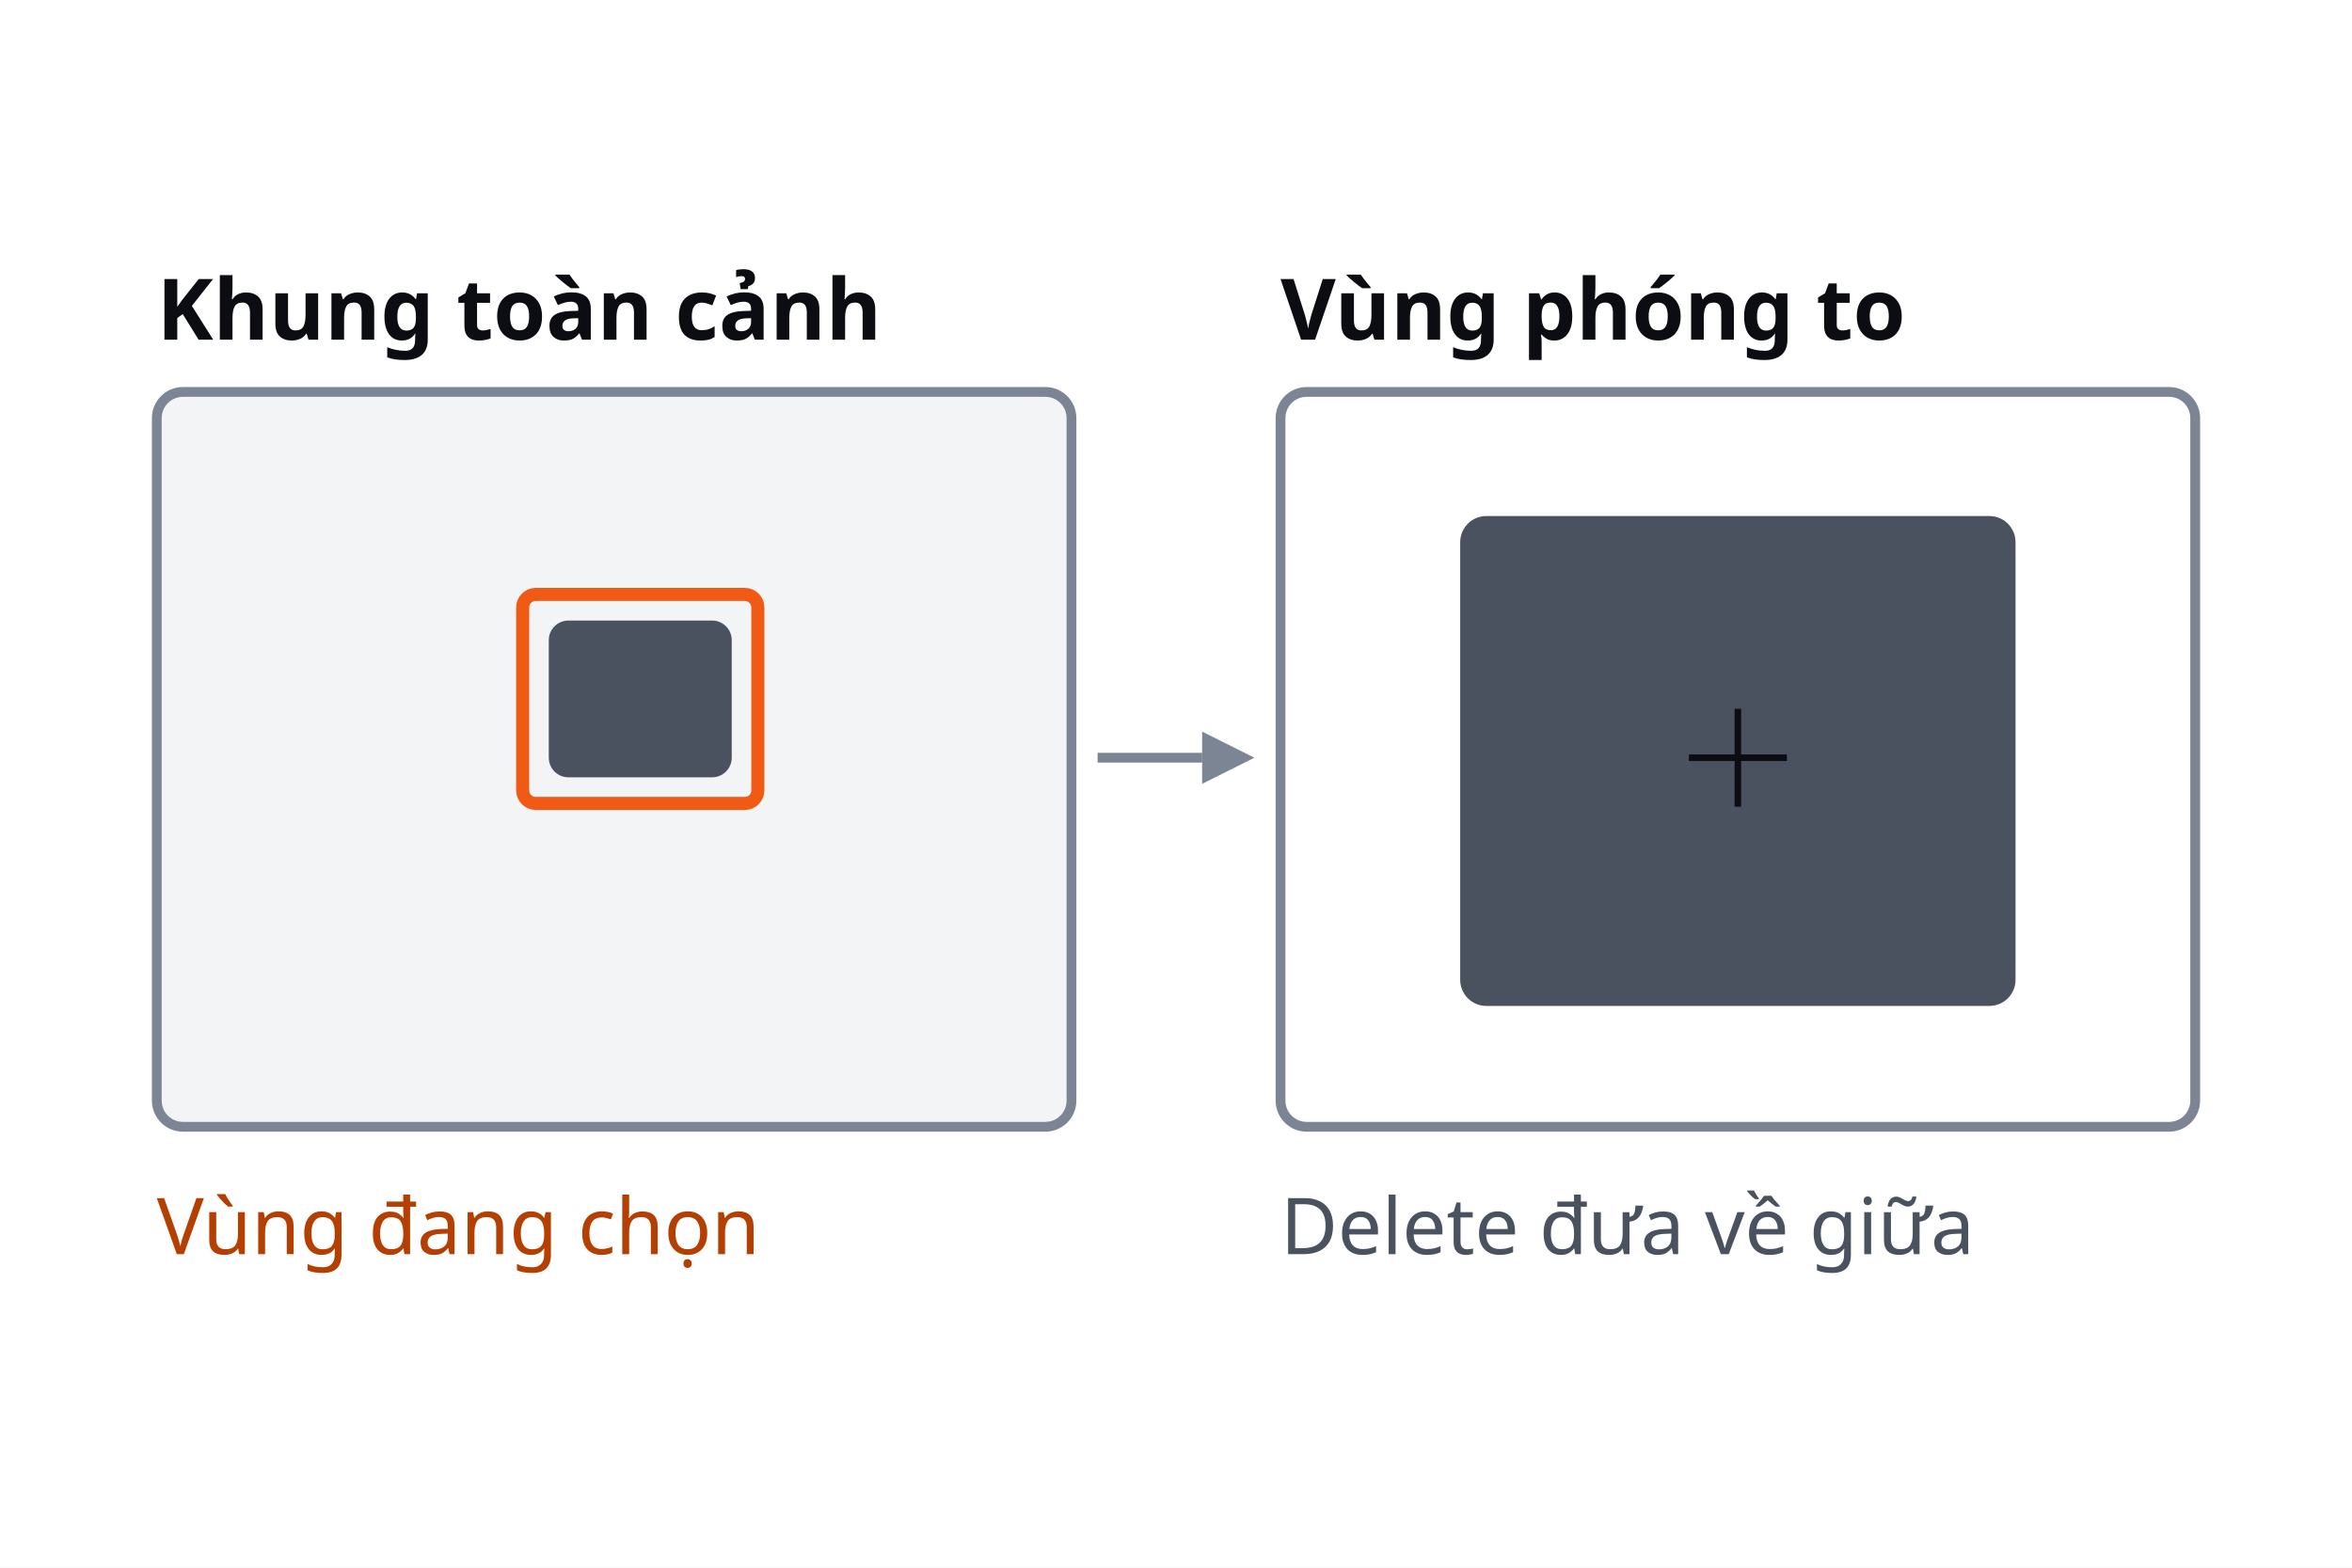
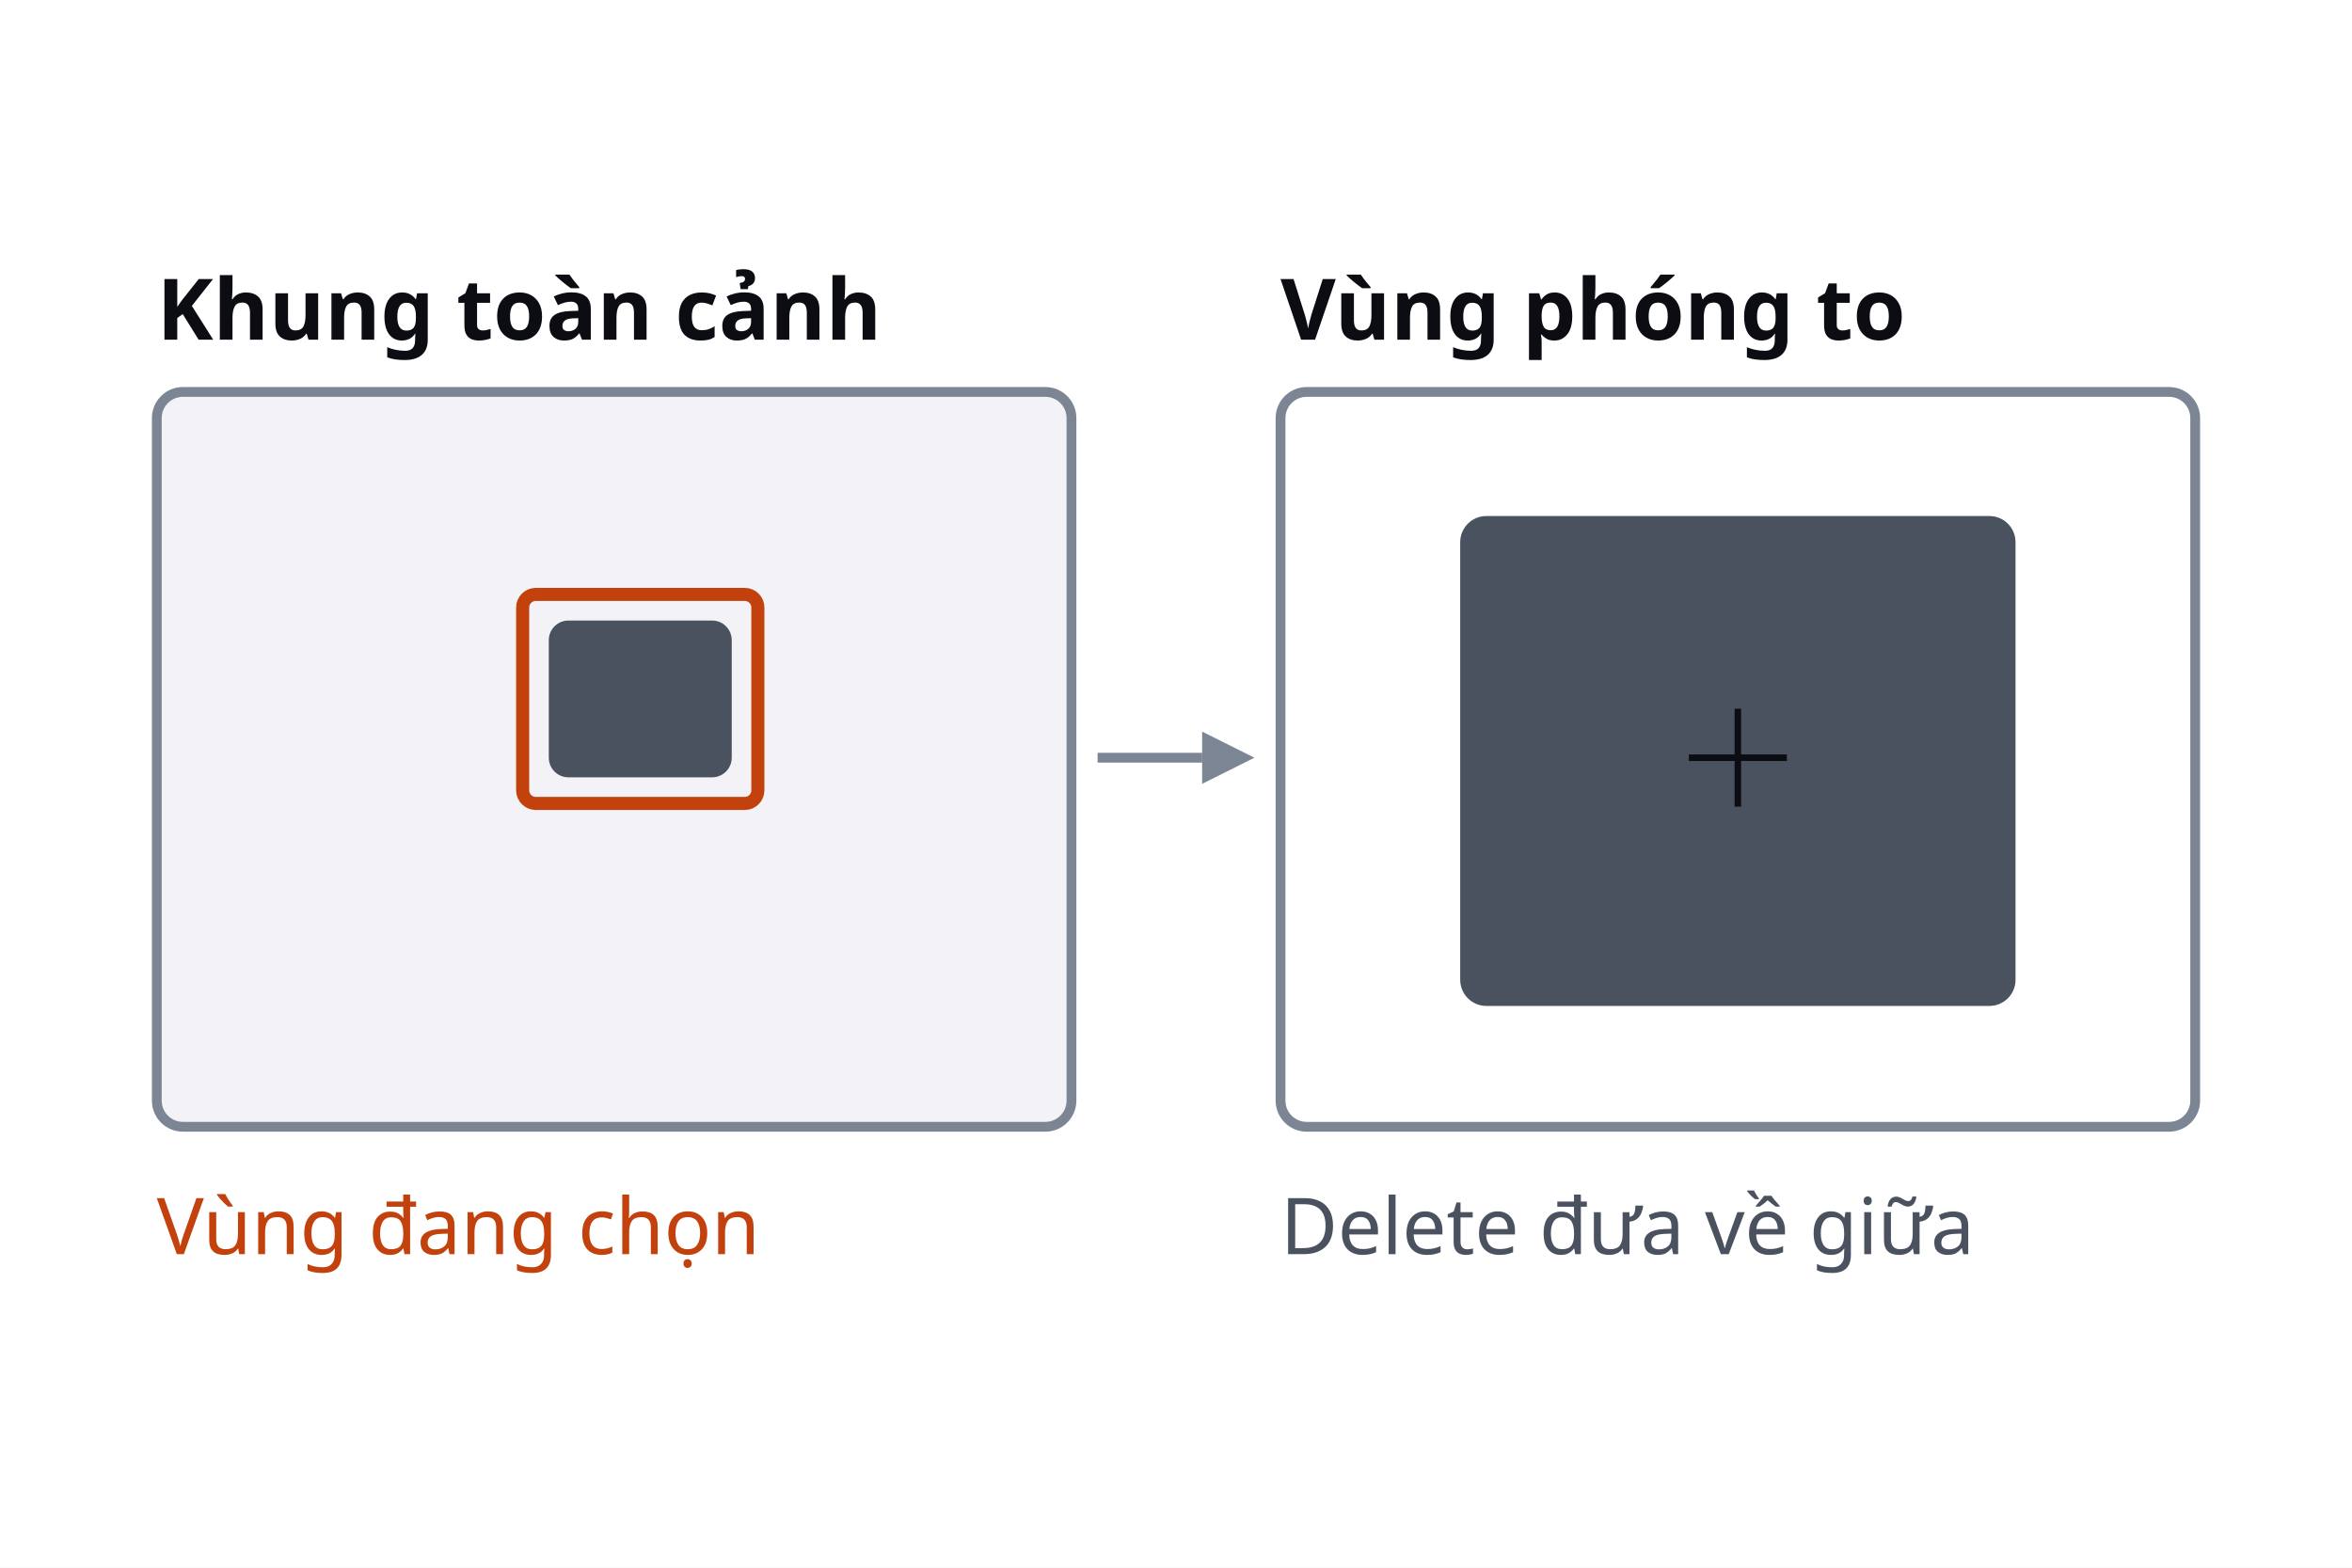
<svg xmlns="http://www.w3.org/2000/svg" viewBox="0 0 720 480" width="720" height="480" font-family="Noto Sans, system-ui, sans-serif">
  <rect width="720" height="480" fill="#ffffff" />
  <text x="48" y="104" font-size="26" font-weight="600" fill="#0b0d12">Khung toàn cảnh</text>
  <text x="392" y="104" font-size="26" font-weight="600" fill="#0b0d12">Vùng phóng to</text>
-   <rect x="48" y="120" width="280" height="225" rx="8" fill="#f3f4f6" stroke="#7c8594" stroke-width="3" />
+   <rect x="48" y="120" width="280" height="225" rx="8" fill="#f2f2f7" stroke="#7c8594" stroke-width="3" />
  <rect x="168" y="190" width="56" height="48" rx="6" fill="#4a5260" />
-   <rect x="160" y="182" width="72" height="64" rx="4" fill="none" stroke="#f05a14" stroke-width="4" />
+   <rect x="160" y="182" width="72" height="64" rx="4" fill="none" stroke="#c2410c" stroke-width="4" />
  <rect x="392" y="120" width="280" height="225" rx="8" fill="#ffffff" stroke="#7c8594" stroke-width="3" />
  <rect x="447" y="158" width="170" height="150" rx="8" fill="#4a5260" />
  <path d="M517 232 H547 M532 217 V247" stroke="#0b0d12" stroke-width="2" />
  <path d="M336 232 H368" stroke="#7c8594" stroke-width="3" fill="none" />
  <polygon points="384,232 368,224 368,240" fill="#7c8594" />
-   <text x="48" y="384" font-size="24" fill="#b43f00">Vùng đang chọn</text>
+   <text x="48" y="384" font-size="24" fill="#c2410c">Vùng đang chọn</text>
  <text x="392" y="384" font-size="24" fill="#4a5260">Delete đưa về giữa</text>
</svg>
